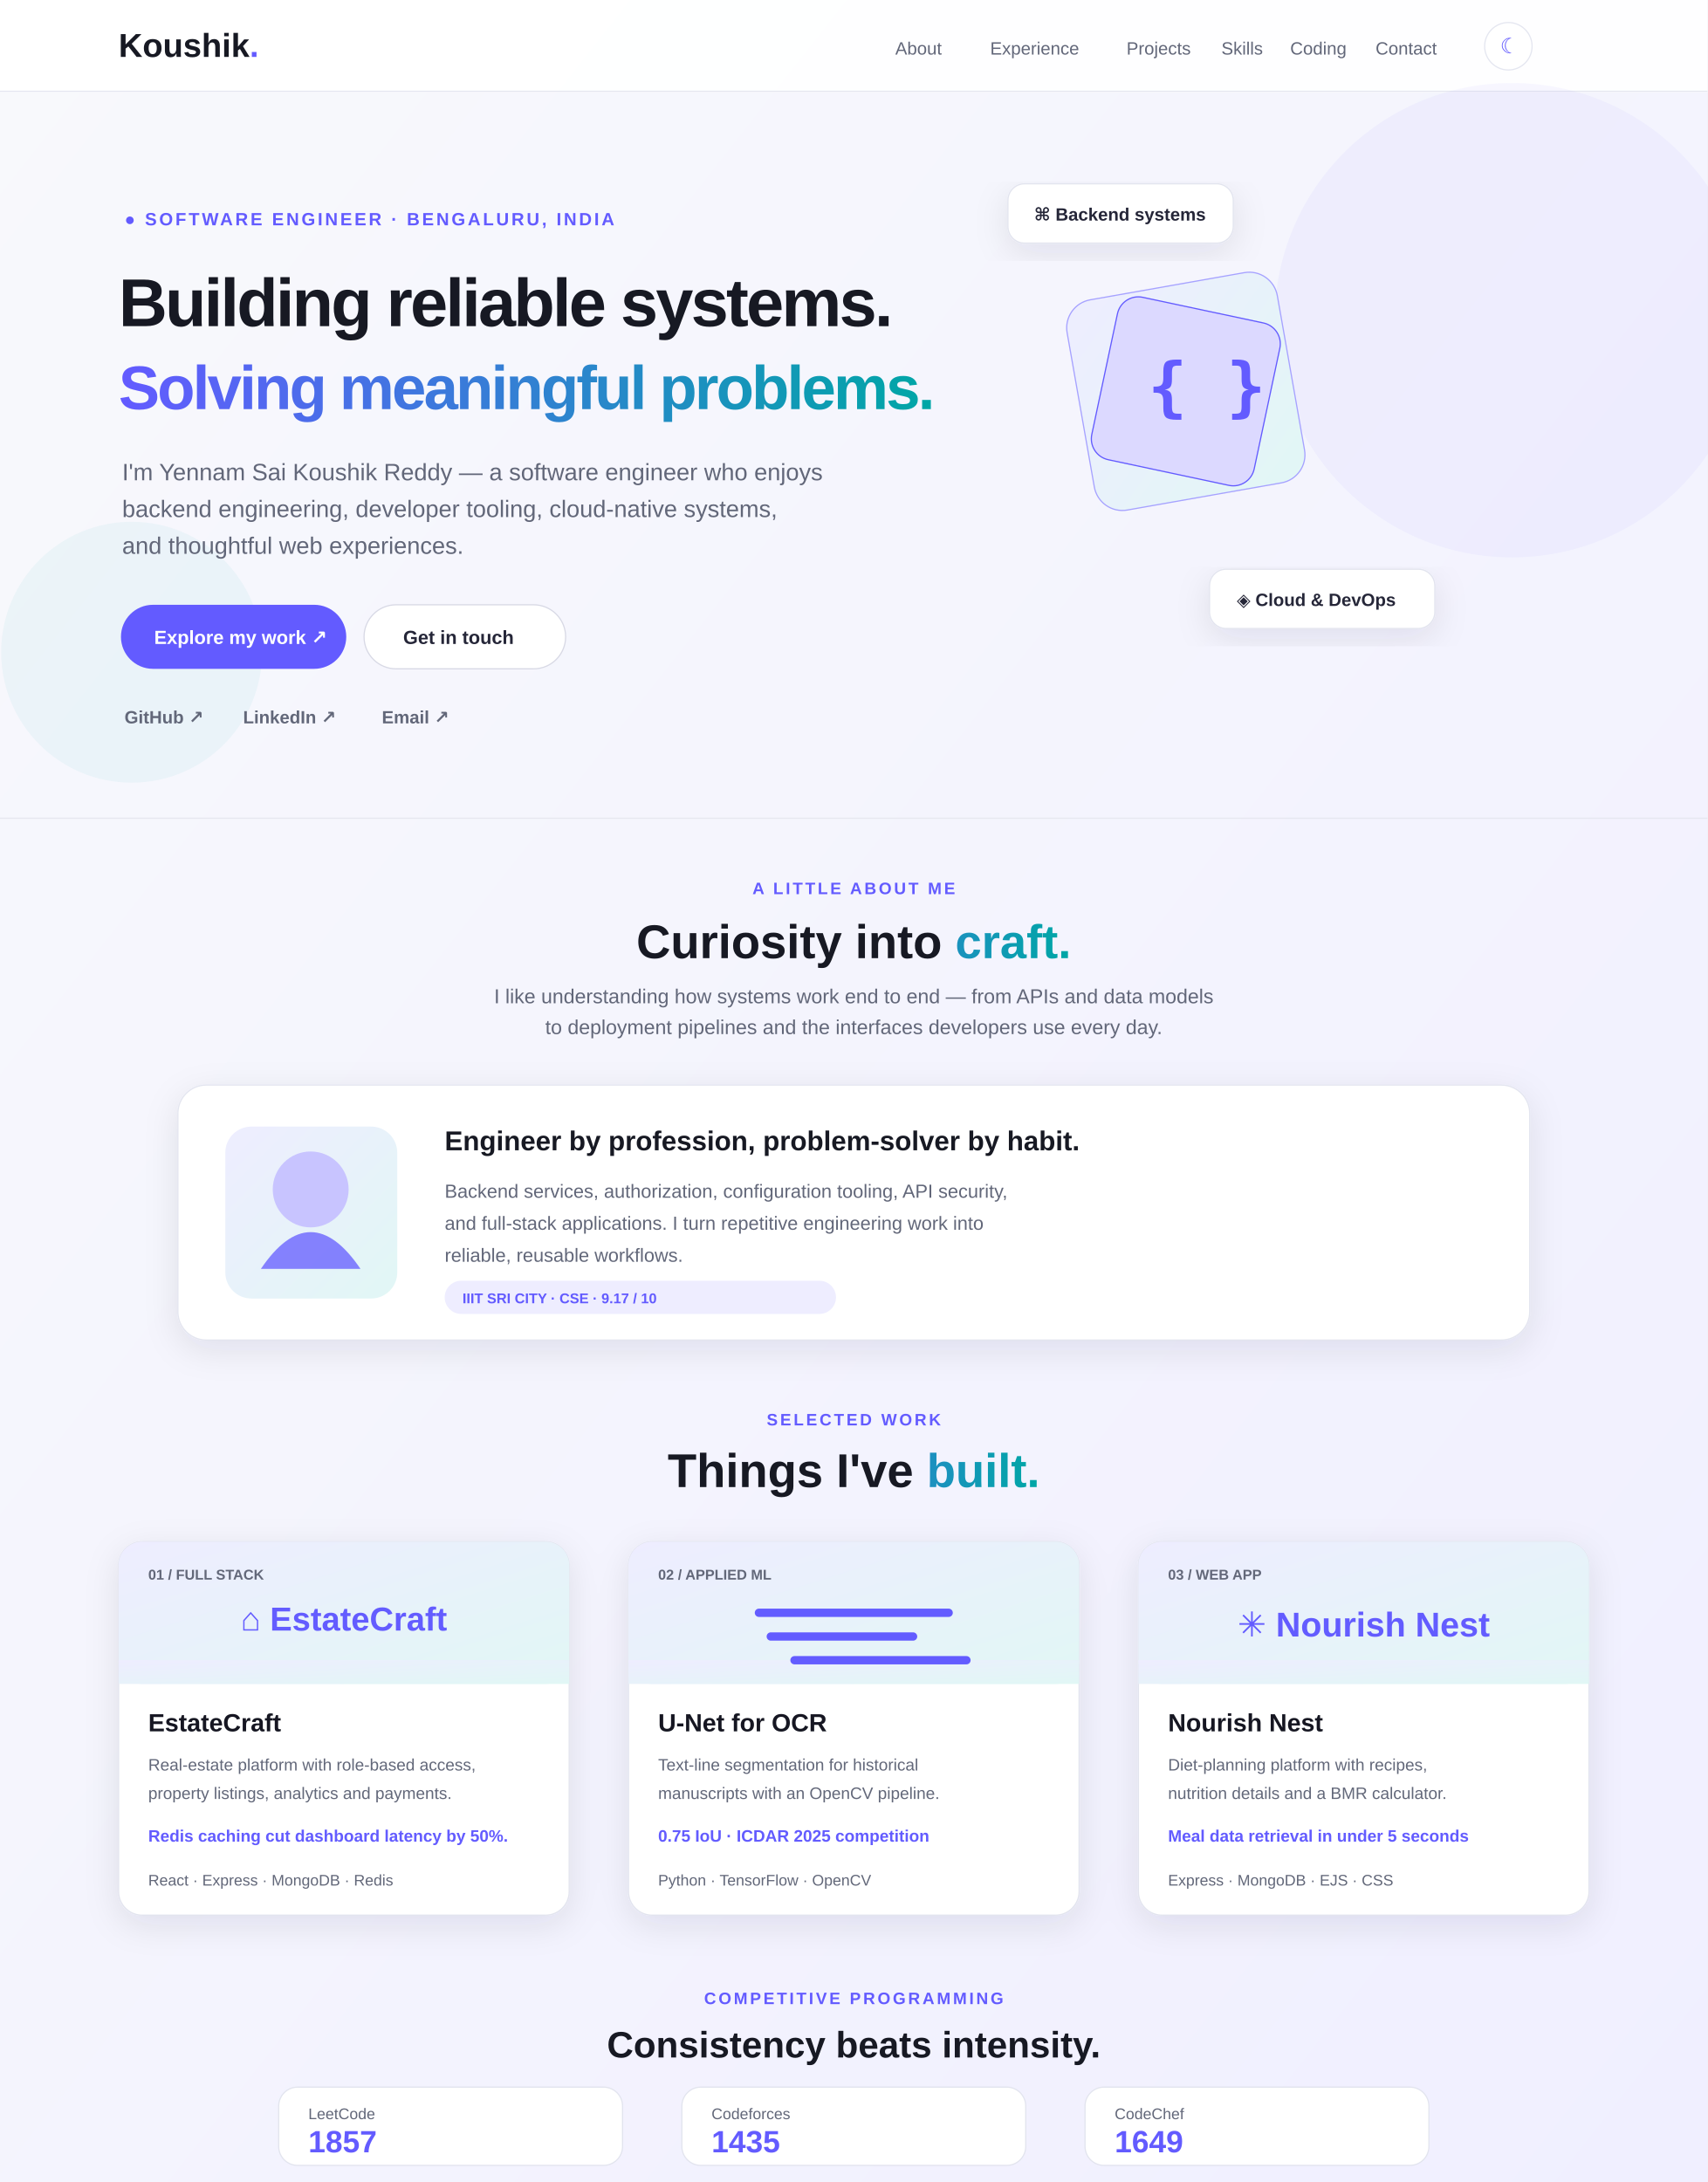
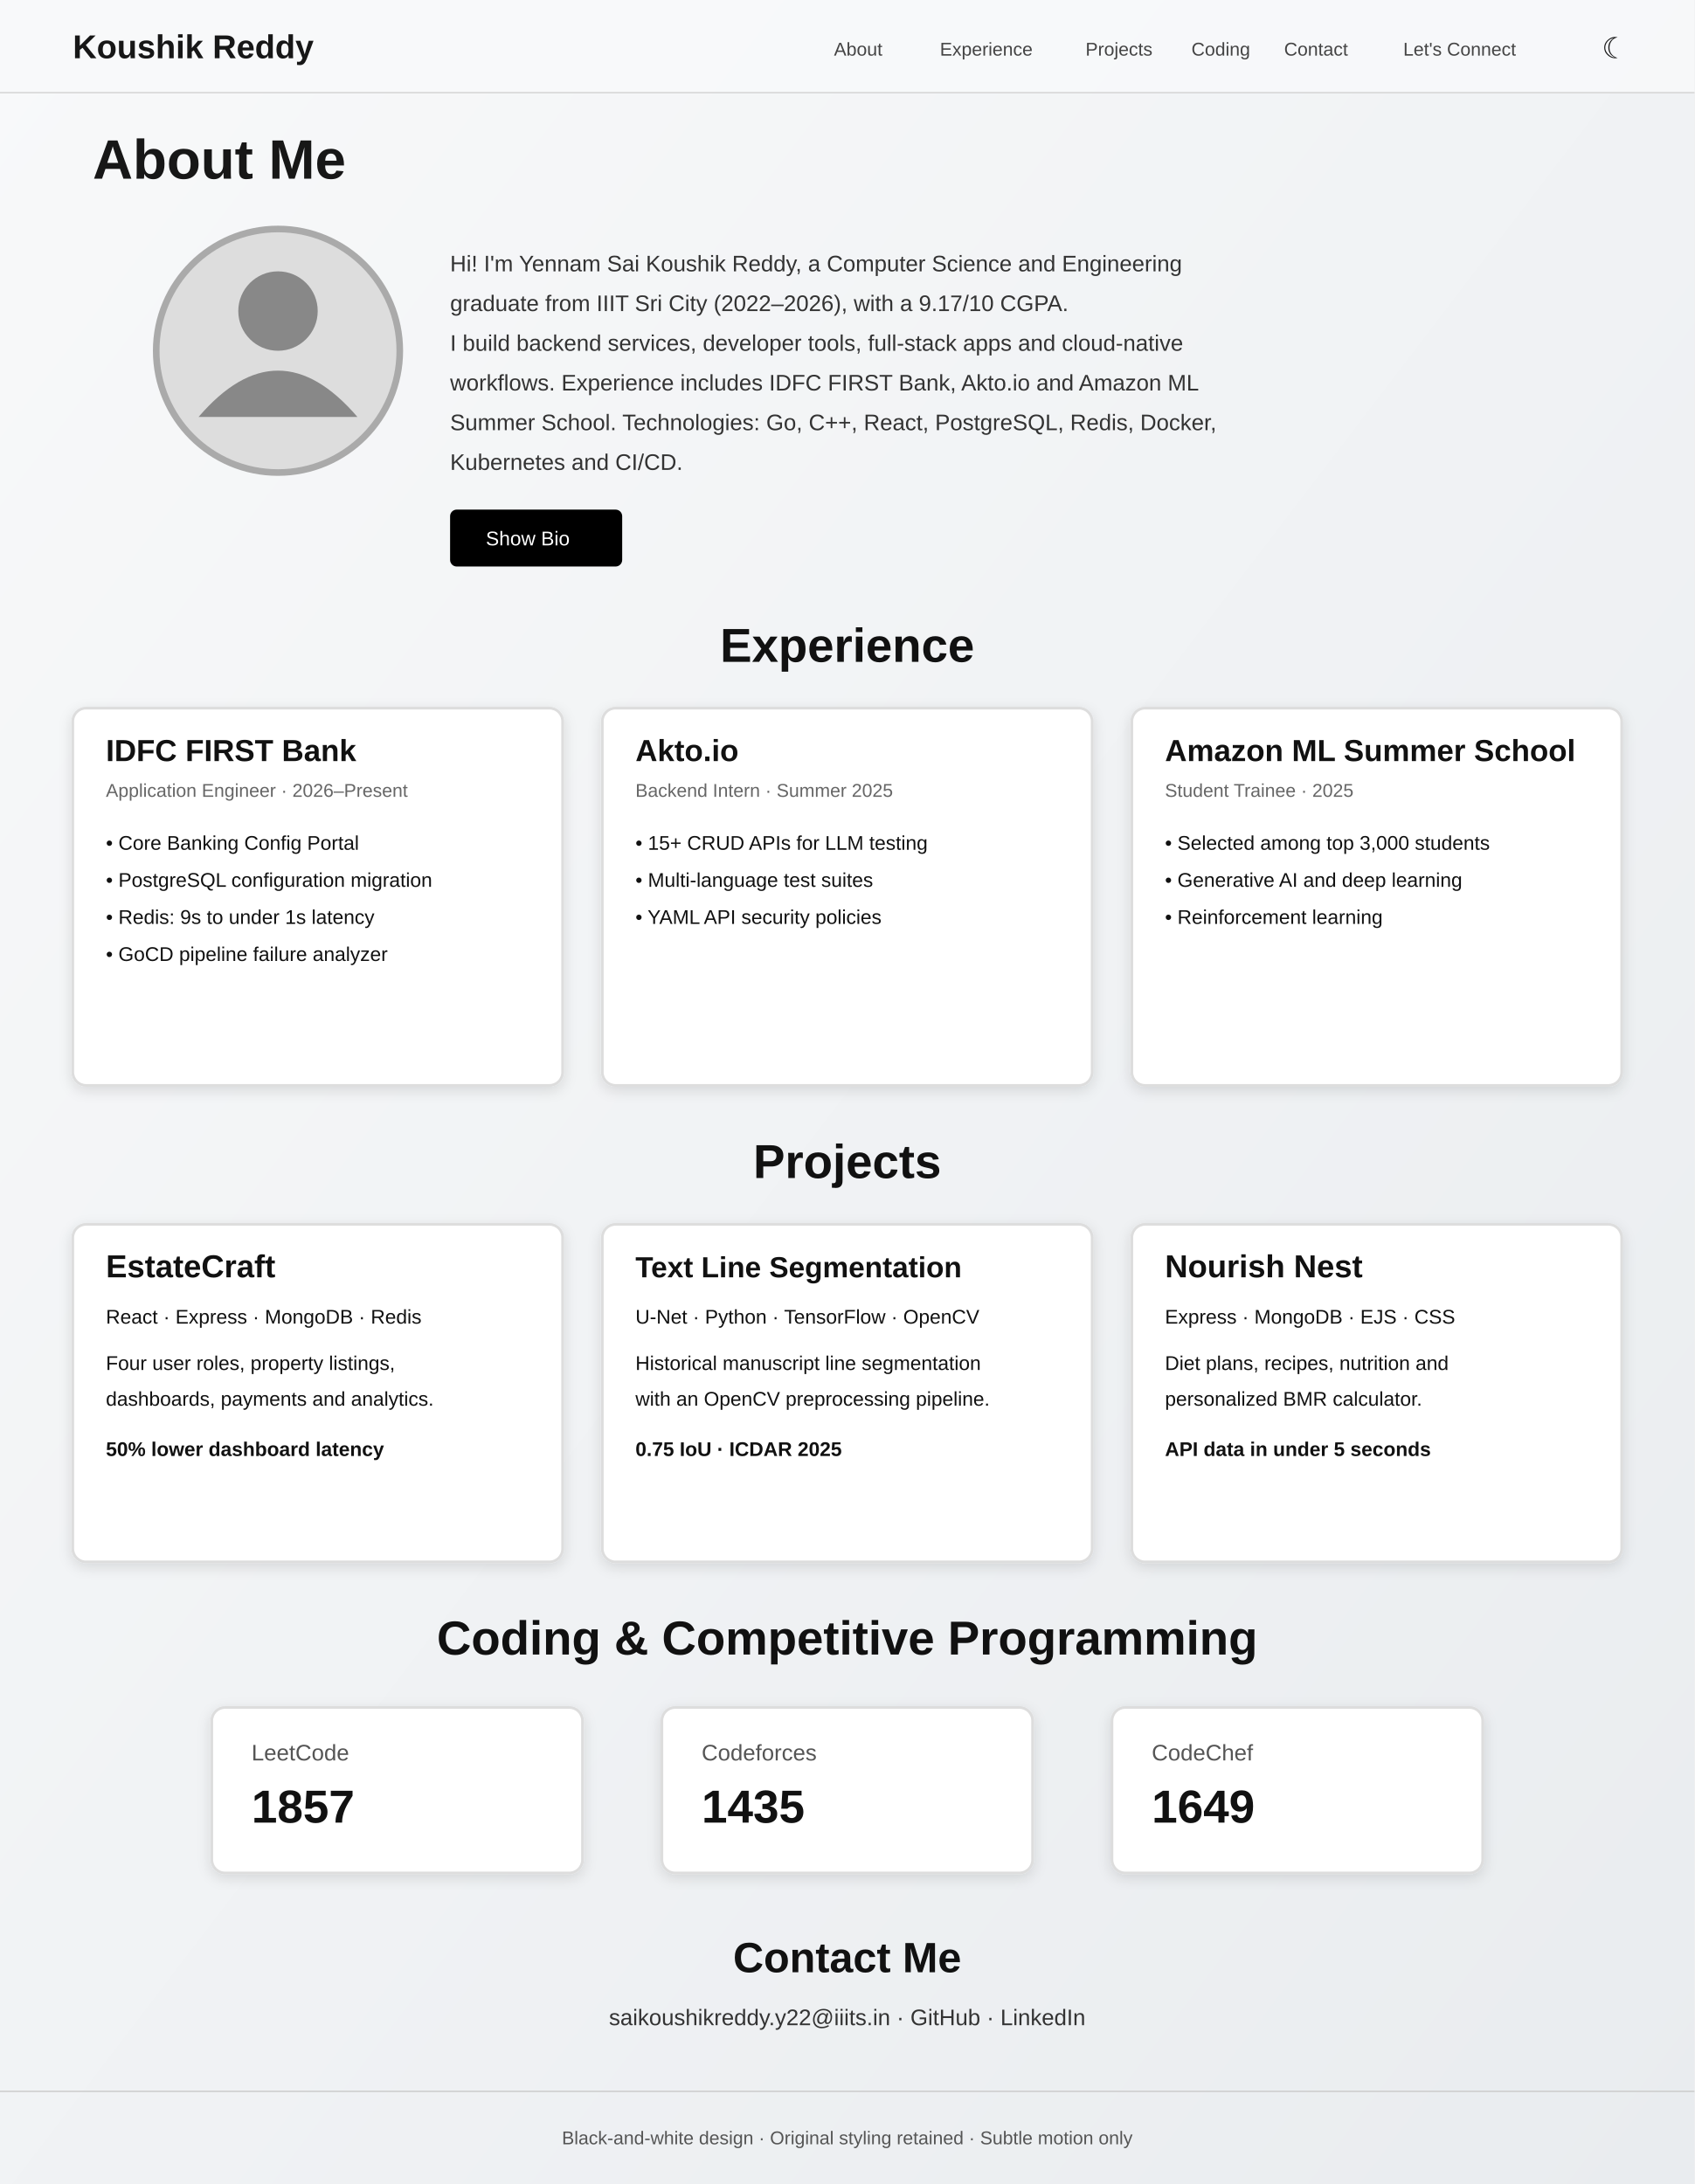
- <svg xmlns="http://www.w3.org/2000/svg" width="1440" height="1840" viewBox="0 0 1440 1840" role="img" aria-labelledby="title desc">
+ <svg xmlns="http://www.w3.org/2000/svg" width="1280" height="1650" viewBox="0 0 1280 1650">
  <defs>
    <linearGradient id="bg" x1="0" y1="0" x2="1" y2="1">
-       <stop stop-color="#f8f9fc" />
-       <stop offset="1" stop-color="#f0efff" />
+       <stop stop-color="#f8f9fa" />
+       <stop offset="1" stop-color="#e9ecef" />
    </linearGradient>
-     <linearGradient id="grad" x1="0" y1="0" x2="1" y2="0">
-       <stop stop-color="#635bff" />
-       <stop offset="1" stop-color="#00a6a6" />
-     </linearGradient>
-     <linearGradient id="card" x1="0" y1="0" x2="1" y2="1">
-       <stop stop-color="#eeedff" />
-       <stop offset="1" stop-color="#e1f7f5" />
-     </linearGradient>
-     <filter id="shadow" x="-20%" y="-20%" width="140%" height="150%">
-       <feDropShadow dx="0" dy="8" stdDeviation="14" flood-color="#1d2344" flood-opacity=".09" />
+     <filter id="s">
+       <feDropShadow dx="0" dy="3" stdDeviation="5" flood-opacity=".12" />
    </filter>
  </defs>
-   <rect width="1440" height="1840" fill="url(#bg)" />
-   <rect x="0" y="0" width="1440" height="78" fill="#ffffff" fill-opacity=".94" />
-   <path d="M0 77H1440" stroke="#e4e6f0" />
-   <text x="100" y="48" font-family="Arial,sans-serif" font-size="28" font-weight="700" fill="#171923">Koushik<tspan fill="#635bff">.</tspan>
-   </text>
-   <g font-family="Arial,sans-serif" font-size="15" fill="#626779">
-     <text x="755" y="46">About</text>
-     <text x="835" y="46">Experience</text>
-     <text x="950" y="46">Projects</text>
-     <text x="1030" y="46">Skills</text>
-     <text x="1088" y="46">Coding</text>
-     <text x="1160" y="46">Contact</text>
+   <rect width="1280" height="1650" fill="url(#bg)" />
+   <rect width="1280" height="70" fill="#f8f9fa" fill-opacity=".95" />
+   <path d="M0 70H1280" stroke="#d4d4d4" />
+   <g font-family="Arial,sans-serif" fill="#171717">
+     <text x="55" y="44" font-size="25" font-weight="700">Koushik Reddy</text>
+     <g font-size="14" fill="#444">
+       <text x="630" y="42">About</text>
+       <text x="710" y="42">Experience</text>
+       <text x="820" y="42">Projects</text>
+       <text x="900" y="42">Coding</text>
+       <text x="970" y="42">Contact</text>
+       <text x="1060" y="42">Let's Connect</text>
+     </g>
+     <text x="1210" y="44" font-size="22">☾</text>
+     <text x="70" y="135" font-size="42" font-weight="700">About Me</text>
  </g>
-   <circle cx="1272" cy="39" r="20" fill="#fff" stroke="#e4e6f0" />
-   <text x="1265" y="45" font-family="Arial,sans-serif" font-size="18" fill="#635bff">☾</text>
-   <circle cx="1275" cy="270" r="200" fill="#635bff" opacity=".05" />
-   <circle cx="111" cy="550" r="110" fill="#00a6a6" opacity=".05" />
-   <text x="105" y="190" font-family="Arial,sans-serif" font-size="15" font-weight="700" letter-spacing="2" fill="#635bff">● SOFTWARE ENGINEER · BENGALURU, INDIA</text>
-   <text x="100" y="275" font-family="Arial,sans-serif" font-size="57" font-weight="700" letter-spacing="-2" fill="#171923">Building reliable systems.</text>
-   <text x="100" y="345" font-family="Arial,sans-serif" font-size="52" font-weight="700" letter-spacing="-2" fill="url(#grad)">Solving meaningful problems.</text>
-   <text x="103" y="405" font-family="Arial,sans-serif" font-size="20" fill="#626779">I'm Yennam Sai Koushik Reddy — a software engineer who enjoys</text>
-   <text x="103" y="436" font-family="Arial,sans-serif" font-size="20" fill="#626779">backend engineering, developer tooling, cloud-native systems,</text>
-   <text x="103" y="467" font-family="Arial,sans-serif" font-size="20" fill="#626779">and thoughtful web experiences.</text>
-   <rect x="102" y="510" width="190" height="54" rx="27" fill="#635bff" />
-   <text x="130" y="543" font-family="Arial,sans-serif" font-size="16" font-weight="700" fill="#fff">Explore my work ↗</text>
-   <rect x="307" y="510" width="170" height="54" rx="27" fill="#fff" stroke="#d8d9e5" />
-   <text x="340" y="543" font-family="Arial,sans-serif" font-size="16" font-weight="700" fill="#252638">Get in touch</text>
-   <g font-family="Arial,sans-serif" font-size="15" font-weight="700" fill="#626779">
-     <text x="105" y="610">GitHub ↗</text>
-     <text x="205" y="610">LinkedIn ↗</text>
-     <text x="322" y="610">Email ↗</text>
+   <circle cx="210" cy="265" r="92" fill="#ddd" stroke="#aaa" stroke-width="5" />
+   <circle cx="210" cy="235" r="30" fill="#888" />
+   <path d="M150 315Q210 245 270 315" fill="#888" />
+   <g font-family="Arial,sans-serif" fill="#333" font-size="17">
+     <text x="340" y="205">Hi! I'm Yennam Sai Koushik Reddy, a Computer Science and Engineering</text>
+     <text x="340" y="235">graduate from IIIT Sri City (2022–2026), with a 9.17/10 CGPA.</text>
+     <text x="340" y="265">I build backend services, developer tools, full-stack apps and cloud-native</text>
+     <text x="340" y="295">workflows. Experience includes IDFC FIRST Bank, Akto.io and Amazon ML</text>
+     <text x="340" y="325">Summer School. Technologies: Go, C++, React, PostgreSQL, Redis, Docker,</text>
+     <text x="340" y="355">Kubernetes and CI/CD.</text>
  </g>
-   <g transform="translate(1000 330)">
-     <rect x="-90" y="-90" width="180" height="180" rx="24" fill="url(#card)" stroke="#a6a2ff" transform="rotate(-10)" />
-     <rect x="-70" y="-70" width="140" height="140" rx="18" fill="#dcd9ff" stroke="#635bff" transform="rotate(12)" />
-     <text x="-32" y="15" font-family="monospace" font-size="55" font-weight="700" fill="#635bff">{ }</text>
-     <rect x="-150" y="-175" width="190" height="50" rx="14" fill="#fff" stroke="#e2e4ee" filter="url(#shadow)" />
-     <text x="-128" y="-144" font-family="Arial,sans-serif" font-size="15" font-weight="700" fill="#252638">⌘  Backend systems</text>
-     <rect x="20" y="150" width="190" height="50" rx="14" fill="#fff" stroke="#e2e4ee" filter="url(#shadow)" />
-     <text x="43" y="181" font-family="Arial,sans-serif" font-size="15" font-weight="700" fill="#252638">◈  Cloud &amp; DevOps</text>
+   <rect x="340" y="385" width="130" height="43" rx="5" fill="#000" />
+   <text x="367" y="412" font-family="Arial,sans-serif" font-size="15" fill="#fff">Show Bio</text>
+   <text x="640" y="500" text-anchor="middle" font-family="Arial,sans-serif" font-size="36" font-weight="700" fill="#111">Experience</text>
+   <g filter="url(#s)" font-family="Arial,sans-serif">
+     <rect x="55" y="535" width="370" height="285" rx="10" fill="#fff" stroke="#ddd" stroke-width="2" />
+     <rect x="455" y="535" width="370" height="285" rx="10" fill="#fff" stroke="#ddd" stroke-width="2" />
+     <rect x="855" y="535" width="370" height="285" rx="10" fill="#fff" stroke="#ddd" stroke-width="2" />
  </g>
-   <path d="M0 690H1440" stroke="#e6e7f0" />
-   <text x="720" y="754" text-anchor="middle" font-family="Arial,sans-serif" font-size="14" font-weight="700" letter-spacing="2" fill="#635bff">A LITTLE ABOUT ME</text>
-   <text x="720" y="808" text-anchor="middle" font-family="Arial,sans-serif" font-size="40" font-weight="700" fill="#171923">Curiosity into <tspan fill="url(#grad)">craft.</tspan>
-   </text>
-   <text x="720" y="846" text-anchor="middle" font-family="Arial,sans-serif" font-size="17" fill="#626779">I like understanding how systems work end to end — from APIs and data models</text>
-   <text x="720" y="872" text-anchor="middle" font-family="Arial,sans-serif" font-size="17" fill="#626779">to deployment pipelines and the interfaces developers use every day.</text>
-   <rect x="150" y="915" width="1140" height="215" rx="24" fill="#fff" stroke="#e3e5ef" filter="url(#shadow)" />
-   <rect x="190" y="950" width="145" height="145" rx="22" fill="url(#card)" />
-   <circle cx="262" cy="1003" r="32" fill="#c8c4ff" />
-   <path d="M220 1070 Q262 1008 304 1070" fill="#635bff" opacity=".75" />
-   <text x="375" y="970" font-family="Arial,sans-serif" font-size="23" font-weight="700" fill="#171923">Engineer by profession, problem-solver by habit.</text>
-   <text x="375" y="1010" font-family="Arial,sans-serif" font-size="16" fill="#626779">Backend services, authorization, configuration tooling, API security,</text>
-   <text x="375" y="1037" font-family="Arial,sans-serif" font-size="16" fill="#626779">and full-stack applications. I turn repetitive engineering work into</text>
-   <text x="375" y="1064" font-family="Arial,sans-serif" font-size="16" fill="#626779">reliable, reusable workflows.</text>
-   <rect x="375" y="1080" width="330" height="28" rx="14" fill="#eeedff" />
-   <text x="390" y="1099" font-family="Arial,sans-serif" font-size="12" font-weight="700" fill="#635bff">IIIT SRI CITY · CSE · 9.17 / 10</text>
-   <text x="720" y="1202" text-anchor="middle" font-family="Arial,sans-serif" font-size="14" font-weight="700" letter-spacing="2" fill="#635bff">SELECTED WORK</text>
-   <text x="720" y="1254" text-anchor="middle" font-family="Arial,sans-serif" font-size="40" font-weight="700" fill="#171923">Things I've <tspan fill="url(#grad)">built.</tspan>
-   </text>
-   <g filter="url(#shadow)">
-     <rect x="100" y="1300" width="380" height="315" rx="20" fill="#fff" stroke="#e2e4ee" />
-     <rect x="100" y="1300" width="380" height="120" rx="20" fill="url(#card)" />
-     <rect x="100" y="1400" width="380" height="20" fill="url(#card)" />
-     <text x="125" y="1332" font-family="Arial,sans-serif" font-size="12" font-weight="700" fill="#626779">01 / FULL STACK</text>
-     <text x="290" y="1375" text-anchor="middle" font-family="Arial,sans-serif" font-size="28" font-weight="700" fill="#635bff">⌂ EstateCraft</text>
-     <text x="125" y="1460" font-family="Arial,sans-serif" font-size="21" font-weight="700" fill="#171923">EstateCraft</text>
-     <text x="125" y="1493" font-family="Arial,sans-serif" font-size="14" fill="#626779">Real-estate platform with role-based access,</text>
-     <text x="125" y="1517" font-family="Arial,sans-serif" font-size="14" fill="#626779">property listings, analytics and payments.</text>
-     <text x="125" y="1553" font-family="Arial,sans-serif" font-size="14" font-weight="700" fill="#635bff">Redis caching cut dashboard latency by 50%.</text>
-     <text x="125" y="1590" font-family="Arial,sans-serif" font-size="13" fill="#626779">React · Express · MongoDB · Redis</text>
-     <rect x="530" y="1300" width="380" height="315" rx="20" fill="#fff" stroke="#e2e4ee" />
-     <rect x="530" y="1300" width="380" height="120" rx="20" fill="url(#card)" />
-     <rect x="530" y="1400" width="380" height="20" fill="url(#card)" />
-     <text x="555" y="1332" font-family="Arial,sans-serif" font-size="12" font-weight="700" fill="#626779">02 / APPLIED ML</text>
-     <g stroke="#635bff" stroke-width="7" stroke-linecap="round">
-       <path d="M640 1360h160" />
-       <path d="M650 1380h120" />
-       <path d="M670 1400h145" />
-     </g>
-     <text x="555" y="1460" font-family="Arial,sans-serif" font-size="21" font-weight="700" fill="#171923">U-Net for OCR</text>
-     <text x="555" y="1493" font-family="Arial,sans-serif" font-size="14" fill="#626779">Text-line segmentation for historical</text>
-     <text x="555" y="1517" font-family="Arial,sans-serif" font-size="14" fill="#626779">manuscripts with an OpenCV pipeline.</text>
-     <text x="555" y="1553" font-family="Arial,sans-serif" font-size="14" font-weight="700" fill="#635bff">0.75 IoU · ICDAR 2025 competition</text>
-     <text x="555" y="1590" font-family="Arial,sans-serif" font-size="13" fill="#626779">Python · TensorFlow · OpenCV</text>
-     <rect x="960" y="1300" width="380" height="315" rx="20" fill="#fff" stroke="#e2e4ee" />
-     <rect x="960" y="1300" width="380" height="120" rx="20" fill="url(#card)" />
-     <rect x="960" y="1400" width="380" height="20" fill="url(#card)" />
-     <text x="985" y="1332" font-family="Arial,sans-serif" font-size="12" font-weight="700" fill="#626779">03 / WEB APP</text>
-     <text x="1150" y="1380" text-anchor="middle" font-family="Arial,sans-serif" font-size="29" font-weight="700" fill="#635bff">✳ Nourish Nest</text>
-     <text x="985" y="1460" font-family="Arial,sans-serif" font-size="21" font-weight="700" fill="#171923">Nourish Nest</text>
-     <text x="985" y="1493" font-family="Arial,sans-serif" font-size="14" fill="#626779">Diet-planning platform with recipes,</text>
-     <text x="985" y="1517" font-family="Arial,sans-serif" font-size="14" fill="#626779">nutrition details and a BMR calculator.</text>
-     <text x="985" y="1553" font-family="Arial,sans-serif" font-size="14" font-weight="700" fill="#635bff">Meal data retrieval in under 5 seconds</text>
-     <text x="985" y="1590" font-family="Arial,sans-serif" font-size="13" fill="#626779">Express · MongoDB · EJS · CSS</text>
+   <g font-family="Arial,sans-serif" fill="#111">
+     <text x="80" y="575" font-size="23" font-weight="700">IDFC FIRST Bank</text>
+     <text x="80" y="602" font-size="14" fill="#666">Application Engineer · 2026–Present</text>
+     <text x="80" y="642" font-size="15">• Core Banking Config Portal</text>
+     <text x="80" y="670" font-size="15">• PostgreSQL configuration migration</text>
+     <text x="80" y="698" font-size="15">• Redis: 9s to under 1s latency</text>
+     <text x="80" y="726" font-size="15">• GoCD pipeline failure analyzer</text>
+     <text x="480" y="575" font-size="23" font-weight="700">Akto.io</text>
+     <text x="480" y="602" font-size="14" fill="#666">Backend Intern · Summer 2025</text>
+     <text x="480" y="642" font-size="15">• 15+ CRUD APIs for LLM testing</text>
+     <text x="480" y="670" font-size="15">• Multi-language test suites</text>
+     <text x="480" y="698" font-size="15">• YAML API security policies</text>
+     <text x="880" y="575" font-size="23" font-weight="700">Amazon ML Summer School</text>
+     <text x="880" y="602" font-size="14" fill="#666">Student Trainee · 2025</text>
+     <text x="880" y="642" font-size="15">• Selected among top 3,000 students</text>
+     <text x="880" y="670" font-size="15">• Generative AI and deep learning</text>
+     <text x="880" y="698" font-size="15">• Reinforcement learning</text>
  </g>
-   <text x="720" y="1690" text-anchor="middle" font-family="Arial,sans-serif" font-size="14" font-weight="700" letter-spacing="2" fill="#635bff">COMPETITIVE PROGRAMMING</text>
-   <text x="720" y="1735" text-anchor="middle" font-family="Arial,sans-serif" font-size="31" font-weight="700" fill="#171923">Consistency beats intensity.</text>
-   <g>
-     <rect x="235" y="1760" width="290" height="66" rx="16" fill="#fff" stroke="#e2e4ee" />
-     <text x="260" y="1787" font-family="Arial,sans-serif" font-size="13" fill="#626779">LeetCode</text>
-     <text x="260" y="1815" font-family="Arial,sans-serif" font-size="26" font-weight="700" fill="#635bff">1857</text>
-     <rect x="575" y="1760" width="290" height="66" rx="16" fill="#fff" stroke="#e2e4ee" />
-     <text x="600" y="1787" font-family="Arial,sans-serif" font-size="13" fill="#626779">Codeforces</text>
-     <text x="600" y="1815" font-family="Arial,sans-serif" font-size="26" font-weight="700" fill="#635bff">1435</text>
-     <rect x="915" y="1760" width="290" height="66" rx="16" fill="#fff" stroke="#e2e4ee" />
-     <text x="940" y="1787" font-family="Arial,sans-serif" font-size="13" fill="#626779">CodeChef</text>
-     <text x="940" y="1815" font-family="Arial,sans-serif" font-size="26" font-weight="700" fill="#635bff">1649</text>
+   <text x="640" y="890" text-anchor="middle" font-family="Arial,sans-serif" font-size="36" font-weight="700" fill="#111">Projects</text>
+   <g filter="url(#s)" font-family="Arial,sans-serif">
+     <rect x="55" y="925" width="370" height="255" rx="10" fill="#fff" stroke="#ddd" stroke-width="2" />
+     <rect x="455" y="925" width="370" height="255" rx="10" fill="#fff" stroke="#ddd" stroke-width="2" />
+     <rect x="855" y="925" width="370" height="255" rx="10" fill="#fff" stroke="#ddd" stroke-width="2" />
  </g>
+   <g font-family="Arial,sans-serif" fill="#111">
+     <text x="80" y="965" font-size="24" font-weight="700">EstateCraft</text>
+     <text x="80" y="1000" font-size="15">React · Express · MongoDB · Redis</text>
+     <text x="80" y="1035" font-size="15">Four user roles, property listings,</text>
+     <text x="80" y="1062" font-size="15">dashboards, payments and analytics.</text>
+     <text x="80" y="1100" font-size="15" font-weight="700">50% lower dashboard latency</text>
+     <text x="480" y="965" font-size="22" font-weight="700">Text Line Segmentation</text>
+     <text x="480" y="1000" font-size="15">U-Net · Python · TensorFlow · OpenCV</text>
+     <text x="480" y="1035" font-size="15">Historical manuscript line segmentation</text>
+     <text x="480" y="1062" font-size="15">with an OpenCV preprocessing pipeline.</text>
+     <text x="480" y="1100" font-size="15" font-weight="700">0.75 IoU · ICDAR 2025</text>
+     <text x="880" y="965" font-size="24" font-weight="700">Nourish Nest</text>
+     <text x="880" y="1000" font-size="15">Express · MongoDB · EJS · CSS</text>
+     <text x="880" y="1035" font-size="15">Diet plans, recipes, nutrition and</text>
+     <text x="880" y="1062" font-size="15">personalized BMR calculator.</text>
+     <text x="880" y="1100" font-size="15" font-weight="700">API data in under 5 seconds</text>
+   </g>
+   <text x="640" y="1250" text-anchor="middle" font-family="Arial,sans-serif" font-size="36" font-weight="700" fill="#111">Coding &amp; Competitive Programming</text>
+   <g filter="url(#s)" font-family="Arial,sans-serif">
+     <rect x="160" y="1290" width="280" height="125" rx="10" fill="#fff" stroke="#ddd" stroke-width="2" />
+     <rect x="500" y="1290" width="280" height="125" rx="10" fill="#fff" stroke="#ddd" stroke-width="2" />
+     <rect x="840" y="1290" width="280" height="125" rx="10" fill="#fff" stroke="#ddd" stroke-width="2" />
+   </g>
+   <g font-family="Arial,sans-serif" fill="#111">
+     <text x="190" y="1330" font-size="17" fill="#555">LeetCode</text>
+     <text x="190" y="1377" font-size="35" font-weight="700">1857</text>
+     <text x="530" y="1330" font-size="17" fill="#555">Codeforces</text>
+     <text x="530" y="1377" font-size="35" font-weight="700">1435</text>
+     <text x="870" y="1330" font-size="17" fill="#555">CodeChef</text>
+     <text x="870" y="1377" font-size="35" font-weight="700">1649</text>
+   </g>
+   <text x="640" y="1490" text-anchor="middle" font-family="Arial,sans-serif" font-size="32" font-weight="700" fill="#111">Contact Me</text>
+   <text x="640" y="1530" text-anchor="middle" font-family="Arial,sans-serif" font-size="17" fill="#333">saikoushikreddy.y22@iiits.in · GitHub · LinkedIn</text>
+   <path d="M0 1580H1280" stroke="#ccc" />
+   <text x="640" y="1620" text-anchor="middle" font-family="Arial,sans-serif" font-size="14" fill="#555">Black-and-white design · Original styling retained · Subtle motion only</text>
</svg>
